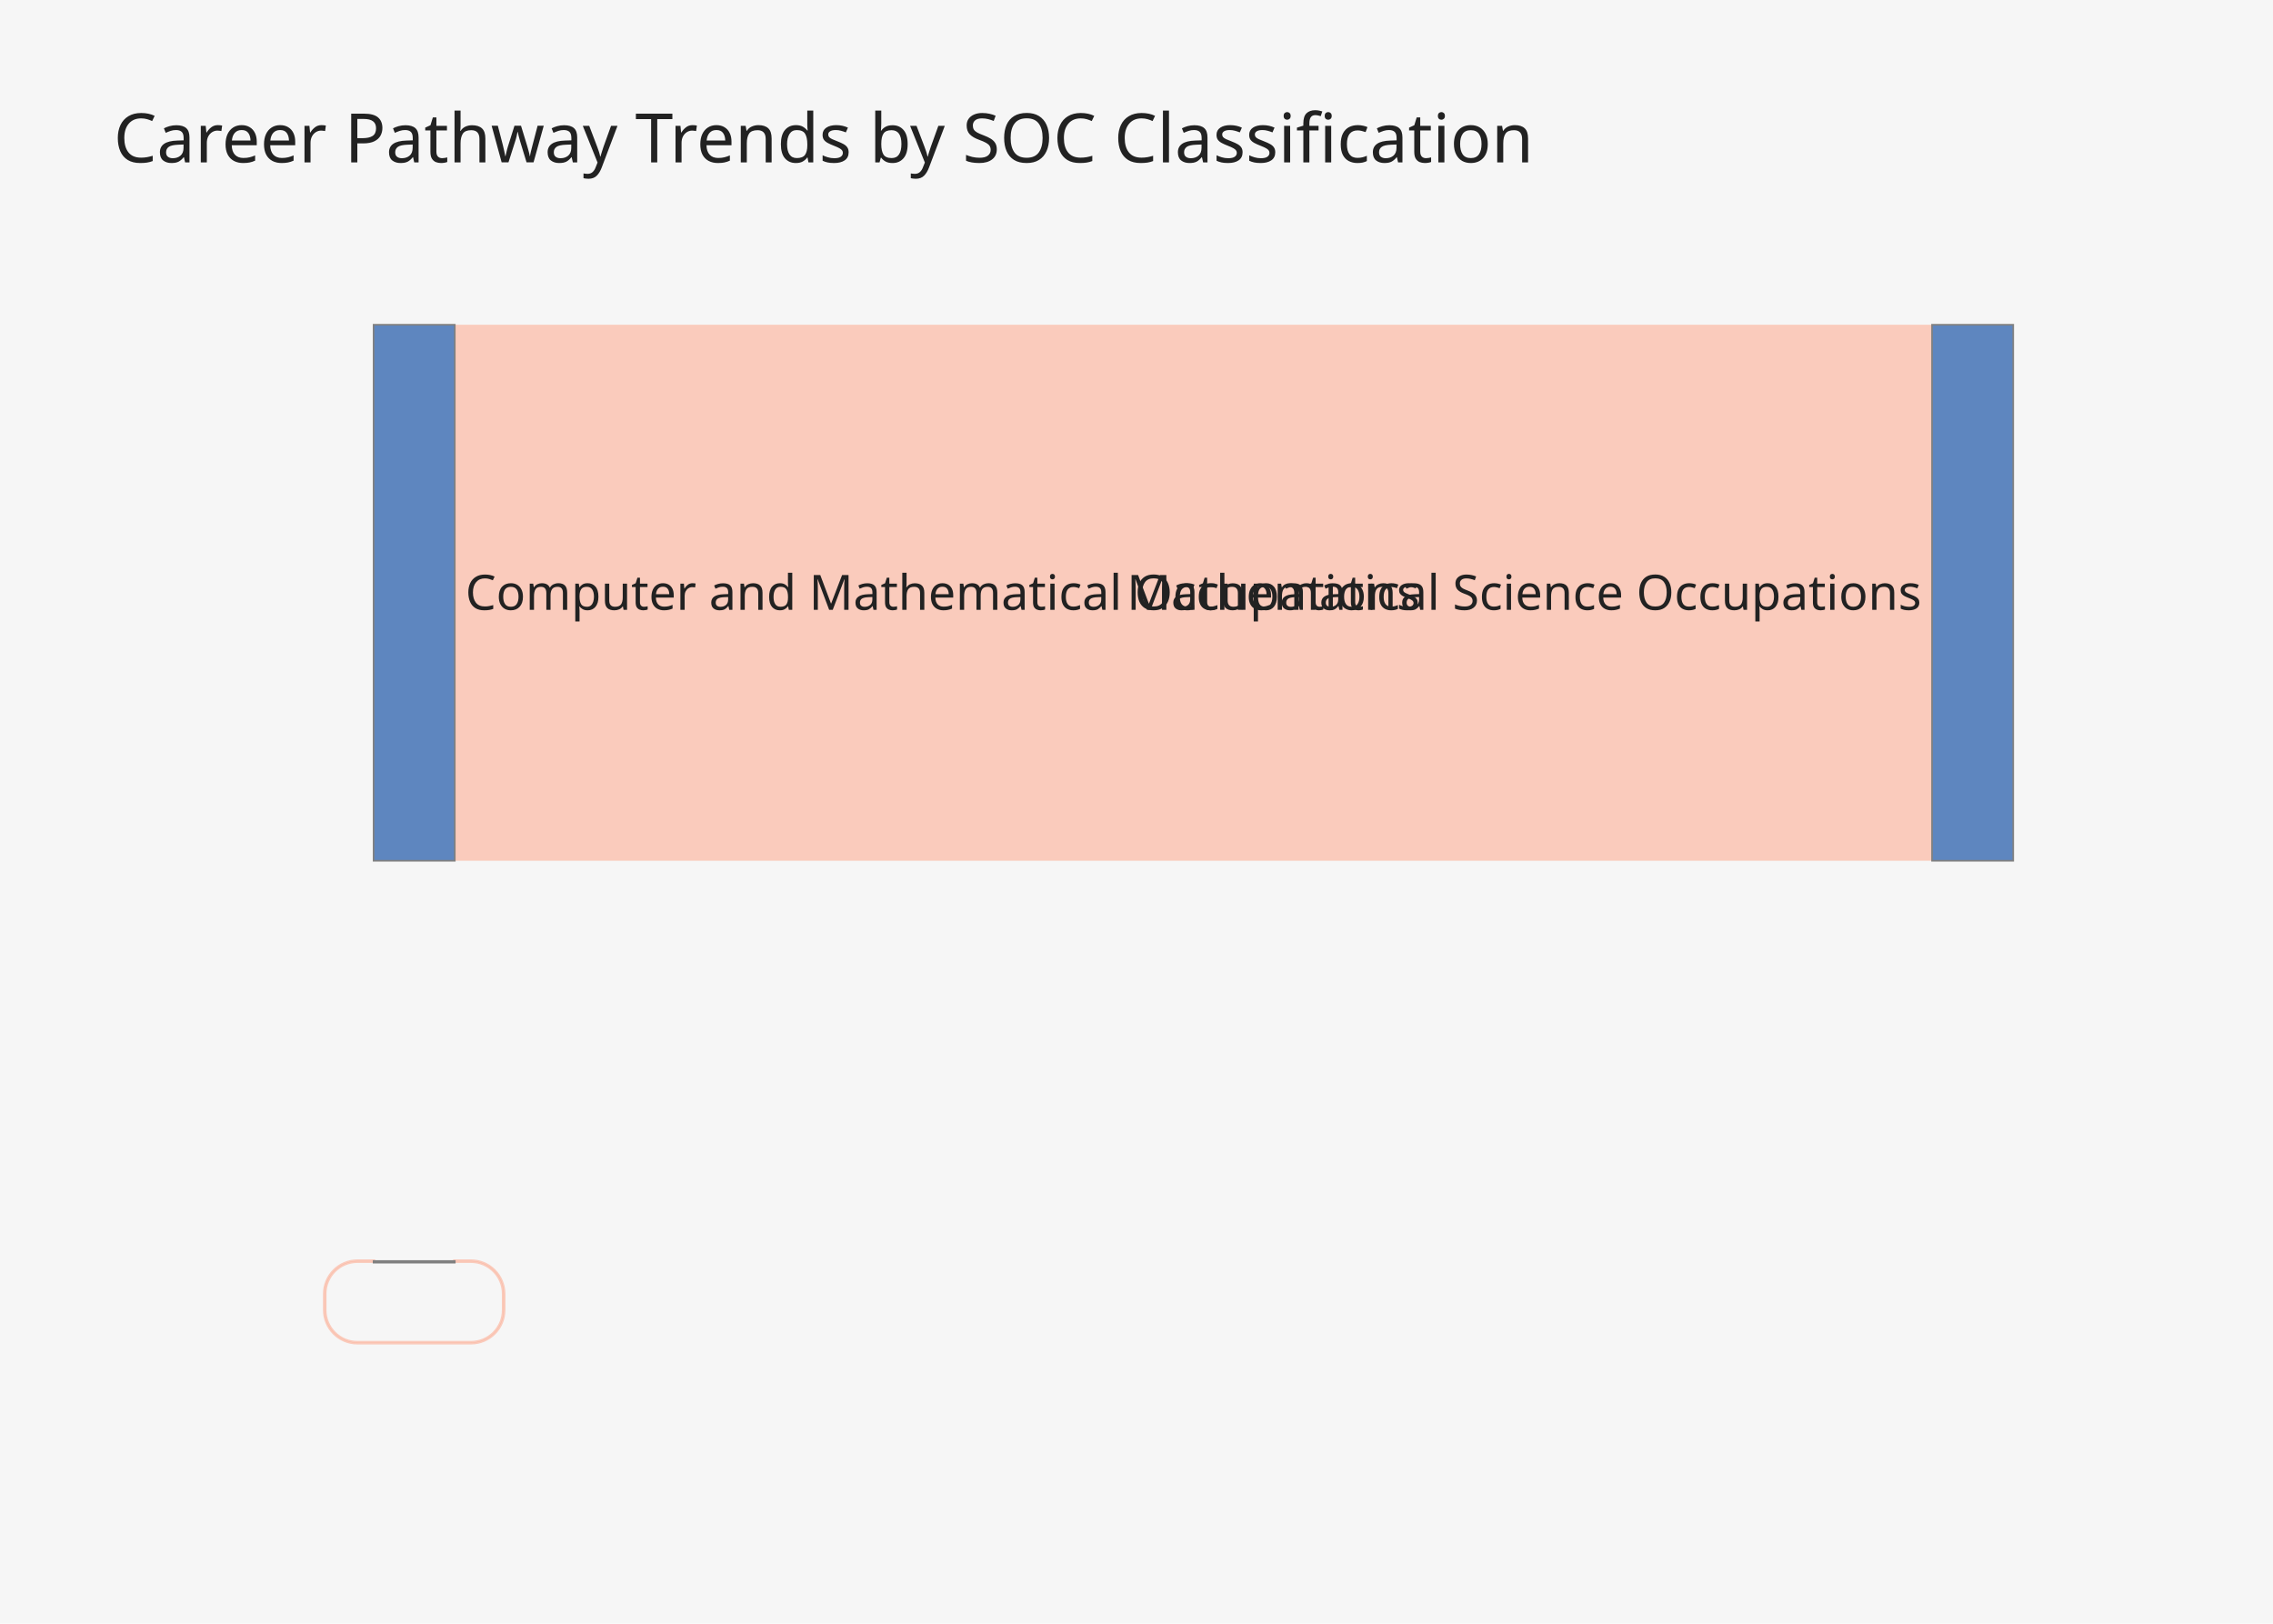
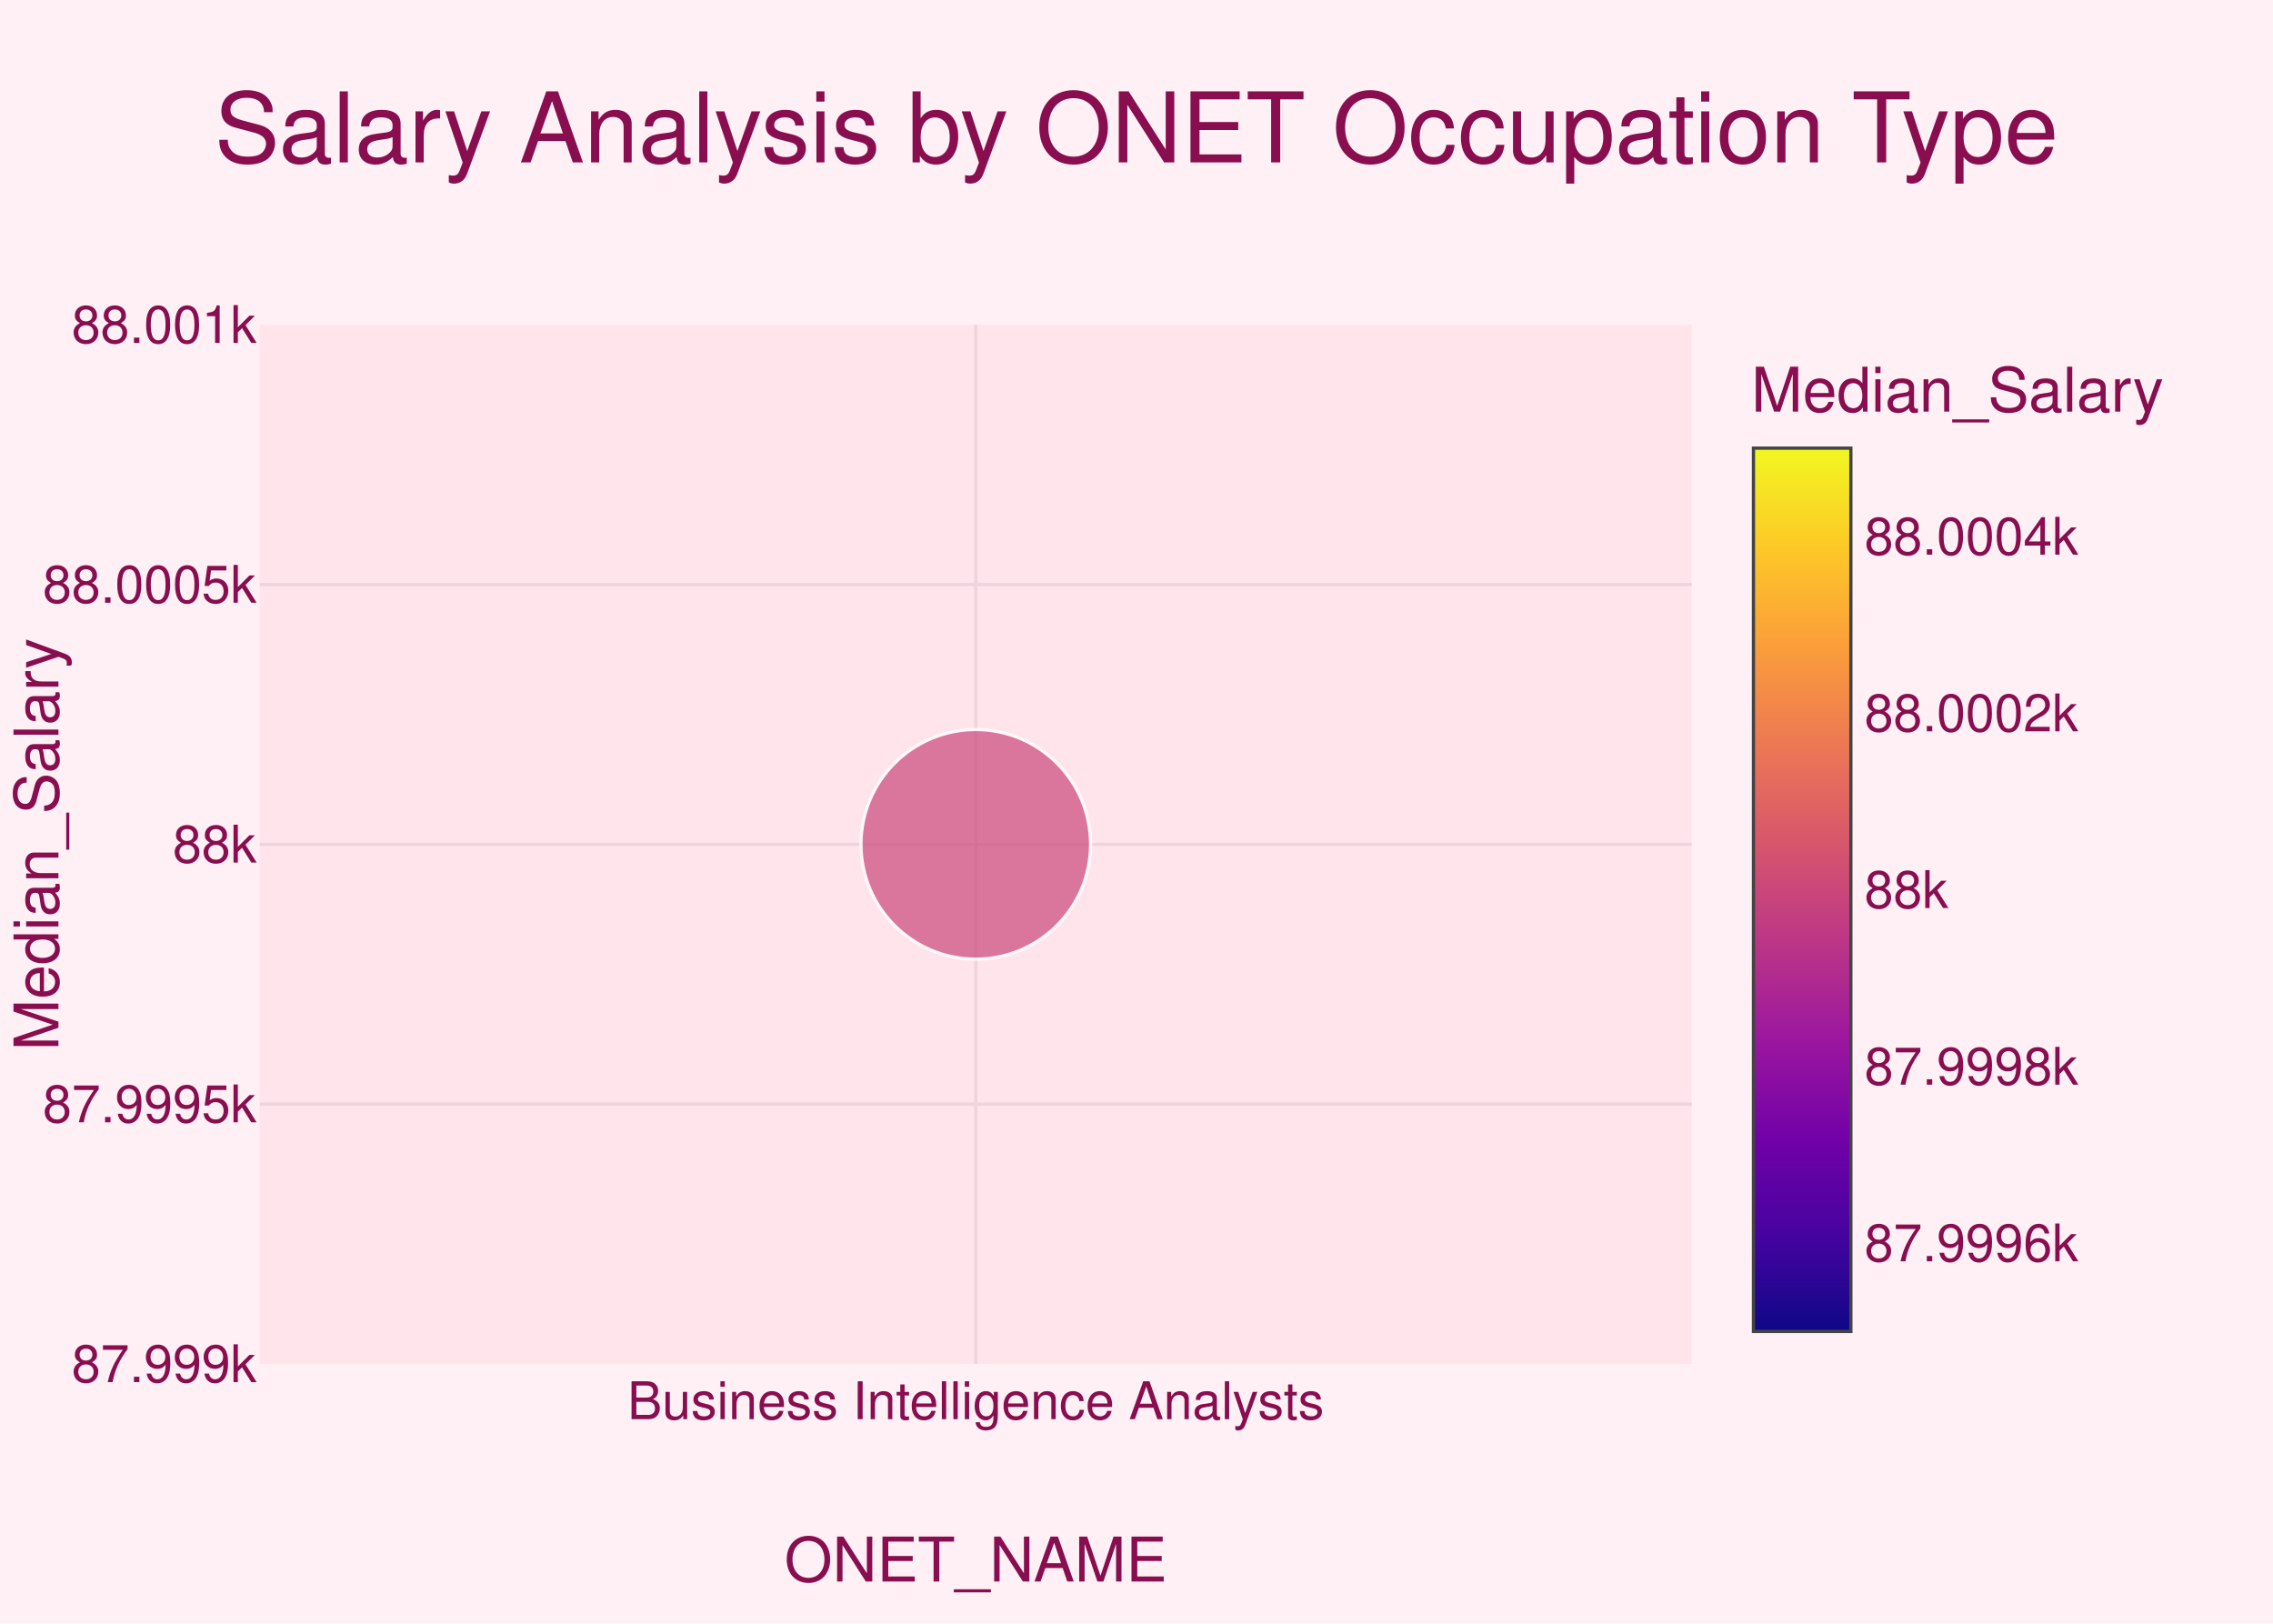
<svg xmlns="http://www.w3.org/2000/svg" class="main-svg" width="700" height="500" style="" viewBox="0 0 700 500">
-   <rect x="0" y="0" width="700" height="500" style="fill: rgb(246, 246, 246); fill-opacity: 1;" />
-   <defs id="defs-cac1bb">
-     <g class="clips" />
-     <g class="gradients" />
+   <rect x="0" y="0" width="700" height="500" style="fill: rgb(255, 240, 245); fill-opacity: 1;" />
+   <defs id="defs-56bdb3">
+     <g class="clips">
+       <clipPath id="clip56bdb3xyplot" class="plotclip">
+         <rect width="441" height="320" />
+       </clipPath>
+       <clipPath class="axesclip" id="clip56bdb3x">
+         <rect x="80" y="0" width="441" height="500" />
+       </clipPath>
+       <clipPath class="axesclip" id="clip56bdb3y">
+         <rect x="0" y="100" width="700" height="320" />
+       </clipPath>
+       <clipPath class="axesclip" id="clip56bdb3xy">
+         <rect x="80" y="100" width="441" height="320" />
+       </clipPath>
+     </g>
+     <g class="gradients">
+       <linearGradient x1="0" y1="1" x2="0" y2="0" gradientUnits="objectBoundingBox" id="g56bdb3-cbcoloraxis">
+         <stop offset="0%" stop-color="rgb(13, 8, 135)" stop-opacity="1" />
+         <stop offset="11.111%" stop-color="rgb(70, 3, 159)" stop-opacity="1" />
+         <stop offset="22.222%" stop-color="rgb(114, 1, 168)" stop-opacity="1" />
+         <stop offset="33.333%" stop-color="rgb(156, 23, 158)" stop-opacity="1" />
+         <stop offset="44.444%" stop-color="rgb(189, 55, 134)" stop-opacity="1" />
+         <stop offset="55.556%" stop-color="rgb(216, 87, 107)" stop-opacity="1" />
+         <stop offset="66.667%" stop-color="rgb(237, 121, 83)" stop-opacity="1" />
+         <stop offset="77.778%" stop-color="rgb(251, 159, 58)" stop-opacity="1" />
+         <stop offset="88.889%" stop-color="rgb(253, 202, 38)" stop-opacity="1" />
+         <stop offset="100%" stop-color="rgb(240, 249, 33)" stop-opacity="1" />
+       </linearGradient>
+     </g>
    <g class="patterns" />
  </defs>
-   <g class="bglayer" />
+   <g class="bglayer">
+     <rect class="bg" x="80" y="100" width="441" height="320" style="fill: rgb(255, 228, 236); fill-opacity: 1; stroke-width: 0;" />
+   </g>
  <g class="layer-below">
    <g class="imagelayer" />
    <g class="shapelayer" />
  </g>
-   <g class="cartesianlayer" />
+   <g class="cartesianlayer">
+     <g class="subplot xy">
+       <g class="layer-subplot">
+         <g class="shapelayer" />
+         <g class="imagelayer" />
+       </g>
+       <g class="minor-gridlayer">
+         <g class="x" />
+         <g class="y" />
+       </g>
+       <g class="gridlayer">
+         <g class="x">
+           <path class="xgrid crisp" transform="translate(300.5,0)" d="M0,100v320" style="stroke: rgb(238, 213, 221); stroke-opacity: 1; stroke-width: 1px;" />
+         </g>
+         <g class="y">
+           <path class="ygrid crisp" transform="translate(0,340)" d="M80,0h441" style="stroke: rgb(238, 213, 221); stroke-opacity: 1; stroke-width: 1px;" />
+           <path class="ygrid crisp" transform="translate(0,260)" d="M80,0h441" style="stroke: rgb(238, 213, 221); stroke-opacity: 1; stroke-width: 1px;" />
+           <path class="ygrid crisp" transform="translate(0,180)" d="M80,0h441" style="stroke: rgb(238, 213, 221); stroke-opacity: 1; stroke-width: 1px;" />
+         </g>
+       </g>
+       <g class="zerolinelayer" />
+       <g class="layer-between">
+         <g class="shapelayer" />
+         <g class="imagelayer" />
+       </g>
+       <path class="xlines-below" />
+       <path class="ylines-below" />
+       <g class="overlines-below" />
+       <g class="xaxislayer-below" />
+       <g class="yaxislayer-below" />
+       <g class="overaxes-below" />
+       <g class="overplot">
+         <g class="xy" transform="translate(80,100)" clip-path="url(#clip56bdb3xyplot)">
+           <g class="scatterlayer mlayer">
+             <g class="trace scatter tracee577dc" style="stroke-miterlimit: 2; opacity: 1;">
+               <g class="fills" />
+               <g class="errorbars" />
+               <g class="lines" />
+               <g class="points">
+                 <path class="point" transform="translate(220.5,160)" d="M35.36,0A35.36,35.36 0 1,1 0,-35.36A35.36,35.36 0 0,1 35.36,0Z" style="opacity: 0.7; stroke-width: 1px; fill: rgb(203, 71, 121); fill-opacity: 1; stroke: rgb(255, 255, 255); stroke-opacity: 1;" />
+               </g>
+               <g class="text" />
+             </g>
+           </g>
+         </g>
+       </g>
+       <path class="xlines-above crisp" d="M0,0" style="fill: none;" />
+       <path class="ylines-above crisp" d="M0,0" style="fill: none;" />
+       <g class="overlines-above" />
+       <g class="xaxislayer-above">
+         <g class="xtick">
+           <text text-anchor="middle" x="0" y="437" transform="translate(300.5,0)" style="font-family: 'Helvetica Neue', Helvetica, sans-serif; font-size: 16px; fill: rgb(136, 14, 79); fill-opacity: 1; white-space: pre; opacity: 1;">Business Intelligence Analysts</text>
+         </g>
+       </g>
+       <g class="yaxislayer-above">
+         <g class="ytick">
+           <text text-anchor="end" x="79" y="5.6" transform="translate(0,420)" style="font-family: 'Helvetica Neue', Helvetica, sans-serif; font-size: 16px; fill: rgb(136, 14, 79); fill-opacity: 1; white-space: pre; opacity: 1;">87.999k</text>
+         </g>
+         <g class="ytick">
+           <text text-anchor="end" x="79" y="5.6" style="font-family: 'Helvetica Neue', Helvetica, sans-serif; font-size: 16px; fill: rgb(136, 14, 79); fill-opacity: 1; white-space: pre; opacity: 1;" transform="translate(0,340)">87.9995k</text>
+         </g>
+         <g class="ytick">
+           <text text-anchor="end" x="79" y="5.6" style="font-family: 'Helvetica Neue', Helvetica, sans-serif; font-size: 16px; fill: rgb(136, 14, 79); fill-opacity: 1; white-space: pre; opacity: 1;" transform="translate(0,260)">88k</text>
+         </g>
+         <g class="ytick">
+           <text text-anchor="end" x="79" y="5.6" style="font-family: 'Helvetica Neue', Helvetica, sans-serif; font-size: 16px; fill: rgb(136, 14, 79); fill-opacity: 1; white-space: pre; opacity: 1;" transform="translate(0,180)">88.0005k</text>
+         </g>
+         <g class="ytick">
+           <text text-anchor="end" x="79" y="5.6" style="font-family: 'Helvetica Neue', Helvetica, sans-serif; font-size: 16px; fill: rgb(136, 14, 79); fill-opacity: 1; white-space: pre; opacity: 1;" transform="translate(0,100)">88.001k</text>
+         </g>
+       </g>
+       <g class="overaxes-above" />
+     </g>
+   </g>
  <g class="polarlayer" />
  <g class="smithlayer" />
  <g class="ternarylayer" />
  <g class="geolayer" />
  <g class="funnelarealayer" />
  <g class="pielayer" />
  <g class="iciclelayer" />
  <g class="treemaplayer" />
  <g class="sunburstlayer" />
  <g class="glimages" />
-   <g class="sankey" transform="translate(80,100)matrix(1 0 0 1 0 0)" style="box-sizing: content-box; position: absolute; left: 0px; shape-rendering: geometricprecision; pointer-events: none;">
-     <g class="sankey-links" style="fill: none;">
-       <path class="sankey-link" d="M 35.055 288.306  L 30.055 288.306 A 10.1 10.1 0 0 0 19.954 298.406 L 19.954 303.406 A 10.1 10.1 0 0 0 30.055 313.507 L 65.055 313.507 A 10.1 10.1 0 0 0 75.155 303.406 L 75.155 298.406 A 10.1 10.1 0 0 0 65.055 288.306 L 60.055 288.306 L 60.055 288.406 L 65.055 288.406 A 10 10 0 0 1 75.055 298.406 L 75.055 303.406 A 10 10 0 0 1 65.055 313.406 L 30.055 313.406 A 10 10 0 0 1 20.055 303.406 L 20.055 298.406 A 10 10 0 0 1 30.055 288.406 L 35.055 288.406Z" style="stroke: rgb(255, 138, 101); stroke-opacity: 0.4; fill: rgb(255, 138, 101); fill-opacity: 0.4; stroke-width: 1; opacity: 1;" />
-       <path class="sankey-link" d="M60.055,0C287.527,0 287.527,5.684341886080802e-14 515,5.684341886080802e-14L515,165.056C287.527,165.056 287.527,165.056 60.055,165.056Z" style="stroke: rgb(68, 68, 68); stroke-opacity: 1; fill: rgb(255, 138, 101); fill-opacity: 0.4; stroke-width: 0; opacity: 1;" />
-     </g>
-     <g class="sankey-node-set" style="cursor: move;">
-       <g class="sankey-node" transform="translate(35.055,288.306)" style="opacity: 1;">
-         <rect class="node-rect" width="25" height="0.5" style="stroke-width: 0.5; stroke: rgb(128, 128, 128); stroke-opacity: 1; fill: rgb(57, 106, 177); fill-opacity: 0.8;" />
-         <text class="node-label" data-notex="1" x="0" y="0" text-anchor="start" transform="translate(28.25,5.5)" style="cursor: default; font-family: 'Times New Romans'; font-size: 15px; fill: rgb(34, 34, 34); fill-opacity: 1; text-shadow: rgb(255, 255, 255) 1px 1px 1px, rgb(255, 255, 255) -1px -1px 1px, rgb(255, 255, 255) 1px -1px 1px, rgb(255, 255, 255) -1px 1px 1px; white-space: pre;" />
-       </g>
-       <g class="sankey-node" transform="translate(35.055,0.000)" style="opacity: 1;">
-         <rect class="node-rect" width="25" height="165.056" style="stroke-width: 0.5; stroke: rgb(128, 128, 128); stroke-opacity: 1; fill: rgb(57, 106, 177); fill-opacity: 0.8;" />
-         <text class="node-label" data-notex="1" x="0" y="0" text-anchor="start" transform="translate(28.25,87.77807)" style="cursor: default; font-family: 'Times New Romans'; font-size: 15px; fill: rgb(34, 34, 34); fill-opacity: 1; text-shadow: rgb(255, 255, 255) 1px 1px 1px, rgb(255, 255, 255) -1px -1px 1px, rgb(255, 255, 255) 1px -1px 1px, rgb(255, 255, 255) -1px 1px 1px; white-space: pre;">Computer and Mathematical Occupations</text>
-       </g>
-       <g class="sankey-node" transform="translate(515.000,0.000)" style="opacity: 1;">
-         <rect class="node-rect" width="25" height="165.056" style="stroke-width: 0.5; stroke: rgb(128, 128, 128); stroke-opacity: 1; fill: rgb(57, 106, 177); fill-opacity: 0.8;" />
-         <text class="node-label" data-notex="1" x="0" y="0" text-anchor="end" transform="translate(-3.25,87.77807)" style="cursor: default; font-family: 'Times New Romans'; font-size: 15px; fill: rgb(34, 34, 34); fill-opacity: 1; text-shadow: rgb(255, 255, 255) 1px 1px 1px, rgb(255, 255, 255) -1px -1px 1px, rgb(255, 255, 255) 1px -1px 1px, rgb(255, 255, 255) -1px 1px 1px; white-space: pre;">Mathematical Science Occupations</text>
-       </g>
-     </g>
-   </g>
-   <defs id="topdefs-cac1bb">
+   <defs id="topdefs-56bdb3">
    <g class="clips" />
  </defs>
  <g class="layer-above">
    <g class="imagelayer" />
    <g class="shapelayer" />
  </g>
  <g class="infolayer">
+     <g class="cbcoloraxis colorbar" transform="translate(80,100)">
+       <rect class="cbbg" x="449.5" y="0" width="158.109" height="321" style="fill: rgb(0, 0, 0); fill-opacity: 0; stroke: rgb(68, 68, 68); stroke-opacity: 1; stroke-width: 0;" />
+       <g class="cbfills" transform="translate(0,38)">
+         <rect class="cbfill gradient_filled" style="fill: url('#g56bdb3-cbcoloraxis');" x="460" y="0" width="30" height="272" />
+       </g>
+       <g class="cblines" transform="translate(0,38)" />
+       <g class="cbaxis crisp" transform="translate(0,-100)">
+         <g class="ycbcoloraxistick">
+           <text text-anchor="start" x="494.2" y="5.6" transform="translate(0,382.8)" style="font-family: 'Helvetica Neue', Helvetica, sans-serif; font-size: 16px; fill: rgb(136, 14, 79); fill-opacity: 1; white-space: pre; opacity: 1;">87.9996k</text>
+         </g>
+         <g class="ycbcoloraxistick">
+           <text text-anchor="start" x="494.2" y="5.6" style="font-family: 'Helvetica Neue', Helvetica, sans-serif; font-size: 16px; fill: rgb(136, 14, 79); fill-opacity: 1; white-space: pre; opacity: 1;" transform="translate(0,328.4)">87.9998k</text>
+         </g>
+         <g class="ycbcoloraxistick">
+           <text text-anchor="start" x="494.2" y="5.6" style="font-family: 'Helvetica Neue', Helvetica, sans-serif; font-size: 16px; fill: rgb(136, 14, 79); fill-opacity: 1; white-space: pre; opacity: 1;" transform="translate(0,274)">88k</text>
+         </g>
+         <g class="ycbcoloraxistick">
+           <text text-anchor="start" x="494.2" y="5.6" style="font-family: 'Helvetica Neue', Helvetica, sans-serif; font-size: 16px; fill: rgb(136, 14, 79); fill-opacity: 1; white-space: pre; opacity: 1;" transform="translate(0,219.6)">88.0002k</text>
+         </g>
+         <g class="ycbcoloraxistick">
+           <text text-anchor="start" x="494.2" y="5.6" style="font-family: 'Helvetica Neue', Helvetica, sans-serif; font-size: 16px; fill: rgb(136, 14, 79); fill-opacity: 1; white-space: pre; opacity: 1;" transform="translate(0,165.2)">88.0004k</text>
+         </g>
+       </g>
+       <g class="cbtitleunshift" transform="translate(-80,-100)">
+         <g class="cbtitle" transform="translate(-0.5,-0.5)">
+           <text class="ycbcoloraxistitle" x="539.82" y="127.25" text-anchor="start" style="opacity: 1; font-family: 'Helvetica Neue', Helvetica, sans-serif; font-size: 19px; fill: rgb(136, 14, 79); fill-opacity: 1; white-space: pre;">Median_Salary</text>
+         </g>
+       </g>
+       <rect class="cboutline" x="460" y="38" width="30" height="272" style="stroke: rgb(68, 68, 68); stroke-opacity: 1; fill: none; stroke-width: 1;" />
+     </g>
    <g class="g-gtitle">
-       <text class="gtitle" x="35" y="50" text-anchor="start" dy="0em" style="opacity: 1; font-family: 'Times New Romans'; font-size: 21px; fill: rgb(34, 34, 34); fill-opacity: 1; white-space: pre;">Career Pathway Trends by SOC Classification</text>
+       <text class="gtitle" x="350" y="50" text-anchor="middle" dy="0em" style="opacity: 1; font-family: HelveticaNeue-CondensedBold, Helvetica, sans-serif; font-size: 30px; fill: rgb(136, 14, 79); fill-opacity: 1; white-space: pre;">Salary Analysis by ONET Occupation Type</text>
    </g>
-     <g class="first-render" />
+     <g class="g-xtitle">
+       <text class="xtitle" x="300.5" y="487" text-anchor="middle" style="opacity: 1; font-family: 'Helvetica Neue', Helvetica, sans-serif; font-size: 19px; fill: rgb(136, 14, 79); fill-opacity: 1; white-space: pre;">ONET_NAME</text>
+     </g>
+     <g class="g-ytitle" transform="translate(-14,0)">
+       <text class="ytitle" transform="rotate(-90,32,260)" x="32" y="260" text-anchor="middle" style="opacity: 1; font-family: 'Helvetica Neue', Helvetica, sans-serif; font-size: 19px; fill: rgb(136, 14, 79); fill-opacity: 1; white-space: pre;">Median_Salary</text>
+     </g>
  </g>
</svg>
